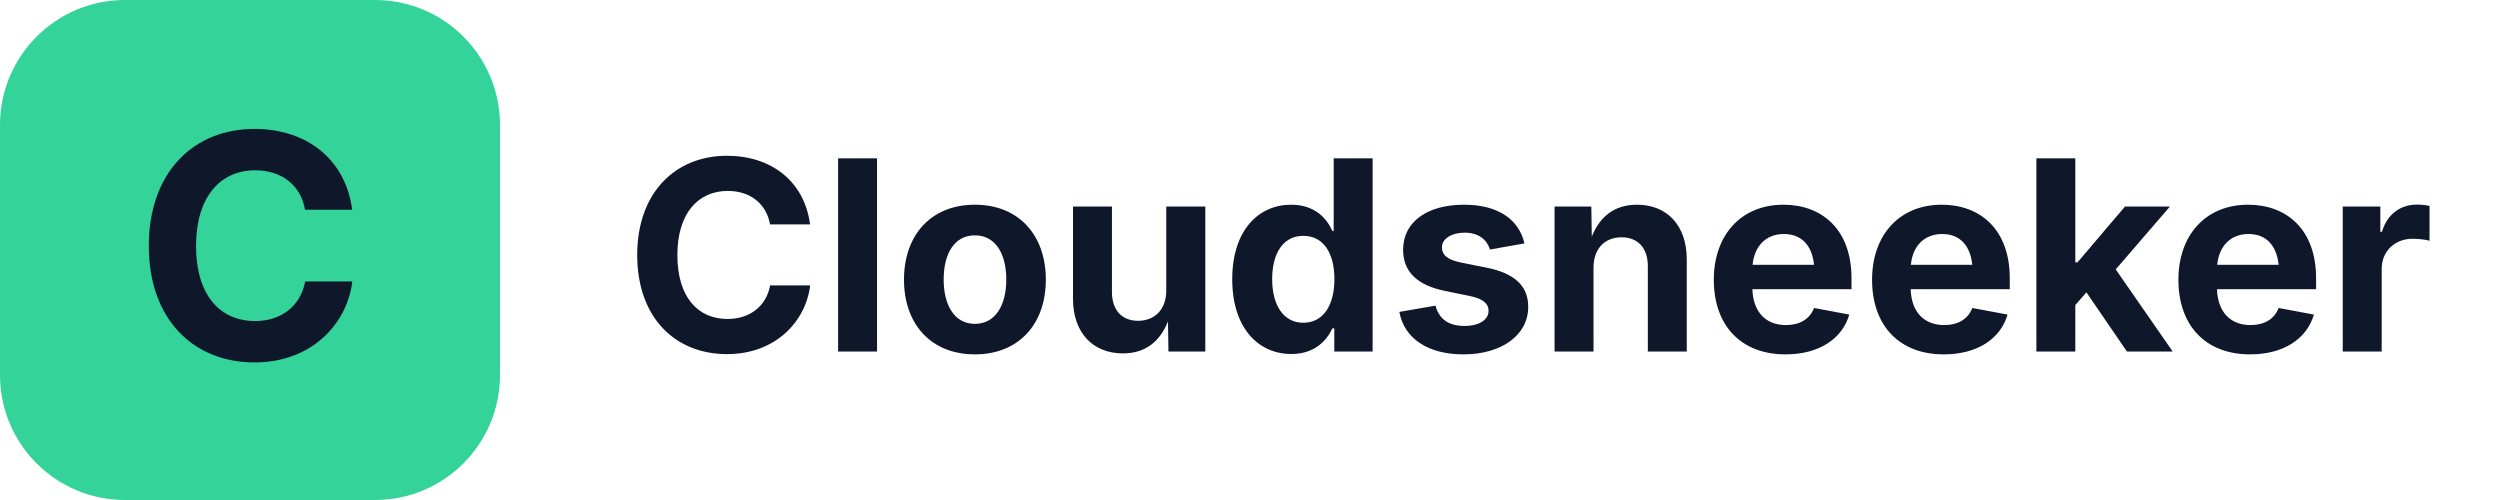
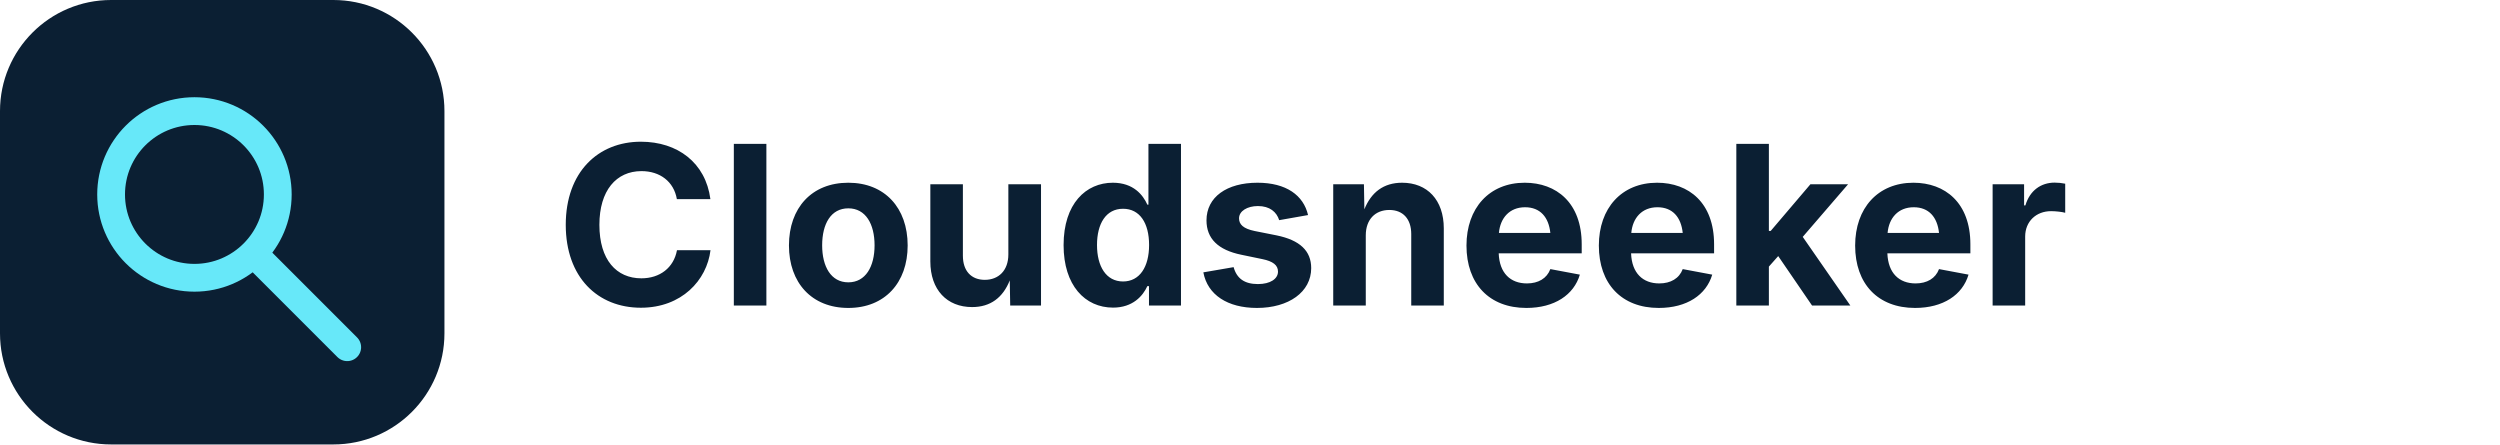
- <svg xmlns="http://www.w3.org/2000/svg" viewBox="0 0 320 64" role="img" aria-label="Cloudsneeker">
-   <rect width="64" height="64" rx="16" fill="#34d399" />
-   <text x="32" y="46" text-anchor="middle" font-family="Inter, Arial, sans-serif" font-size="40" font-weight="700" fill="#0f172a">C</text>
-   <text x="80" y="45" font-family="Inter, Arial, sans-serif" font-size="34" font-weight="700" fill="#0f172a">Cloudsneeker</text>
+ <svg xmlns="http://www.w3.org/2000/svg" viewBox="0 0 360 64" role="img" aria-label="Cloudsneeker">
+   <rect width="64" height="64" rx="16" fill="#0B1F33" />
+   <circle cx="28" cy="28" r="12" fill="none" stroke="#67E8F9" stroke-width="4" />
+   <path d="M37.5 37.5 L50 50" stroke="#67E8F9" stroke-width="4" stroke-linecap="round" />
+   <text x="80" y="44" font-family="Inter, Segoe UI, Arial, sans-serif" font-size="32" font-weight="700" fill="#0B1F33">Cloudsneeker</text>
</svg>
